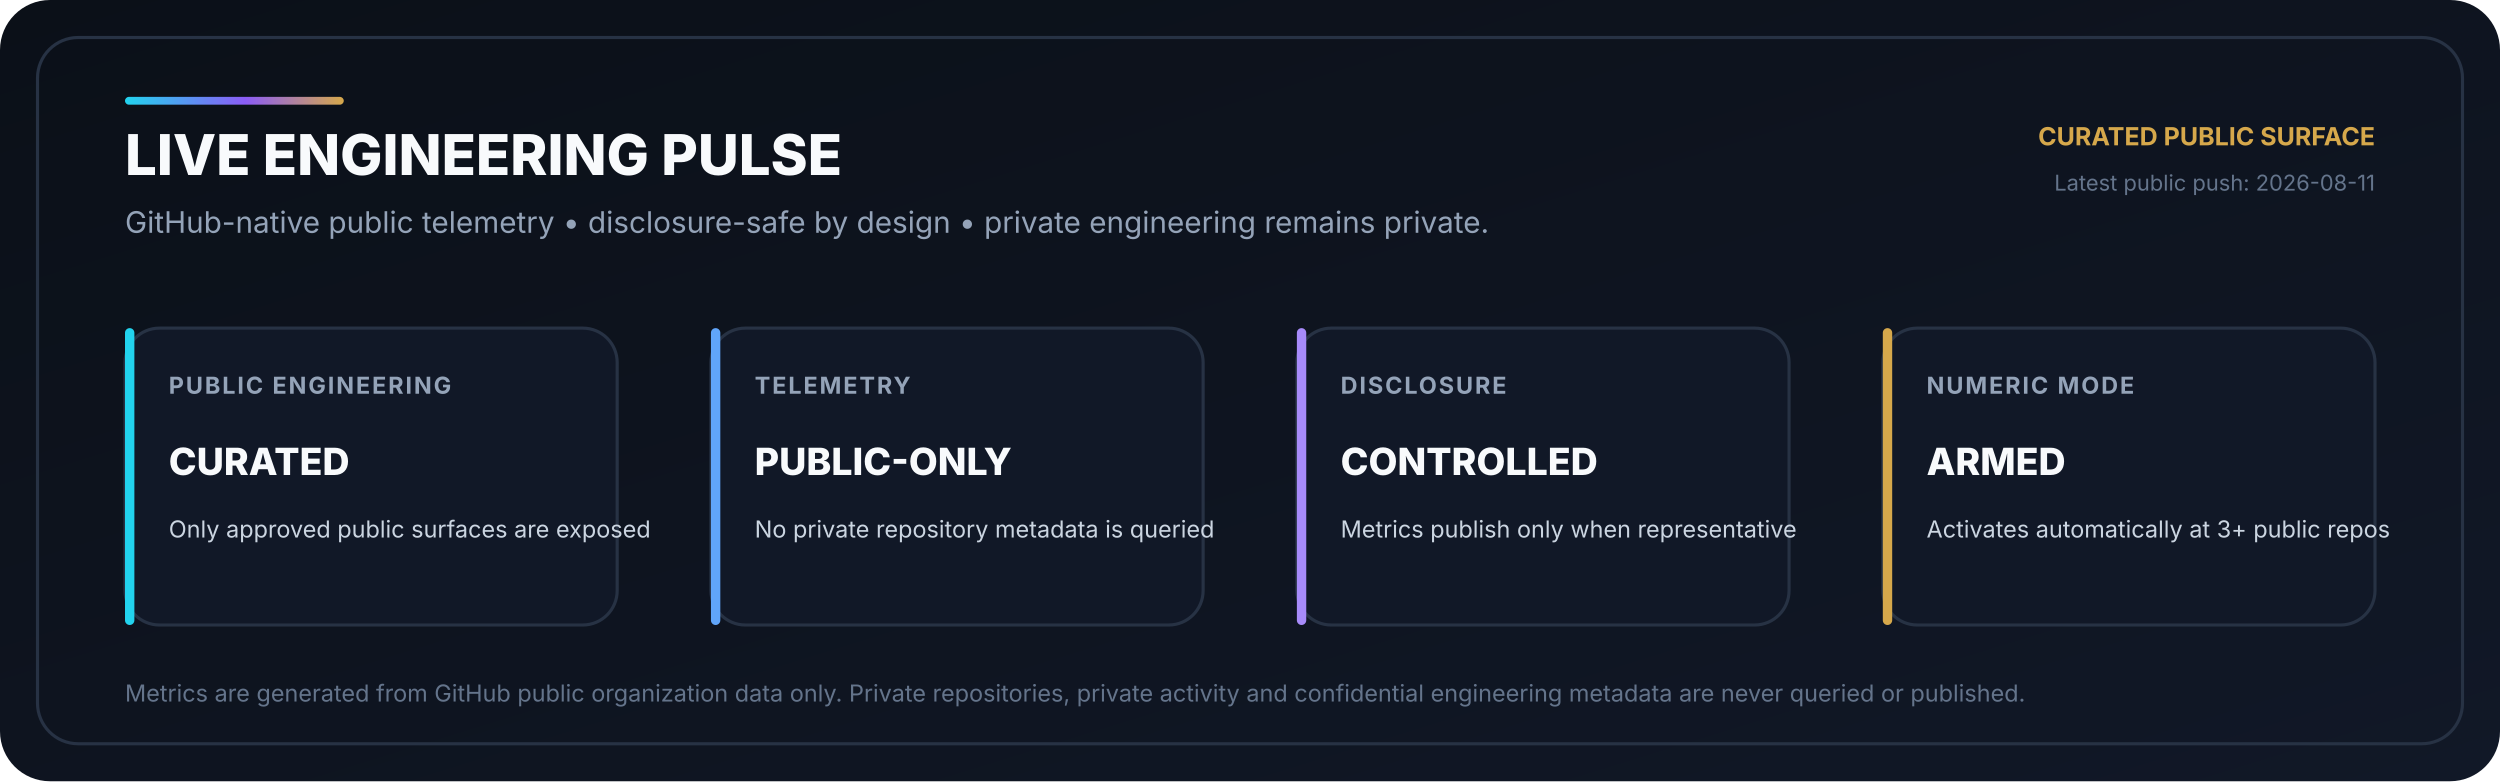
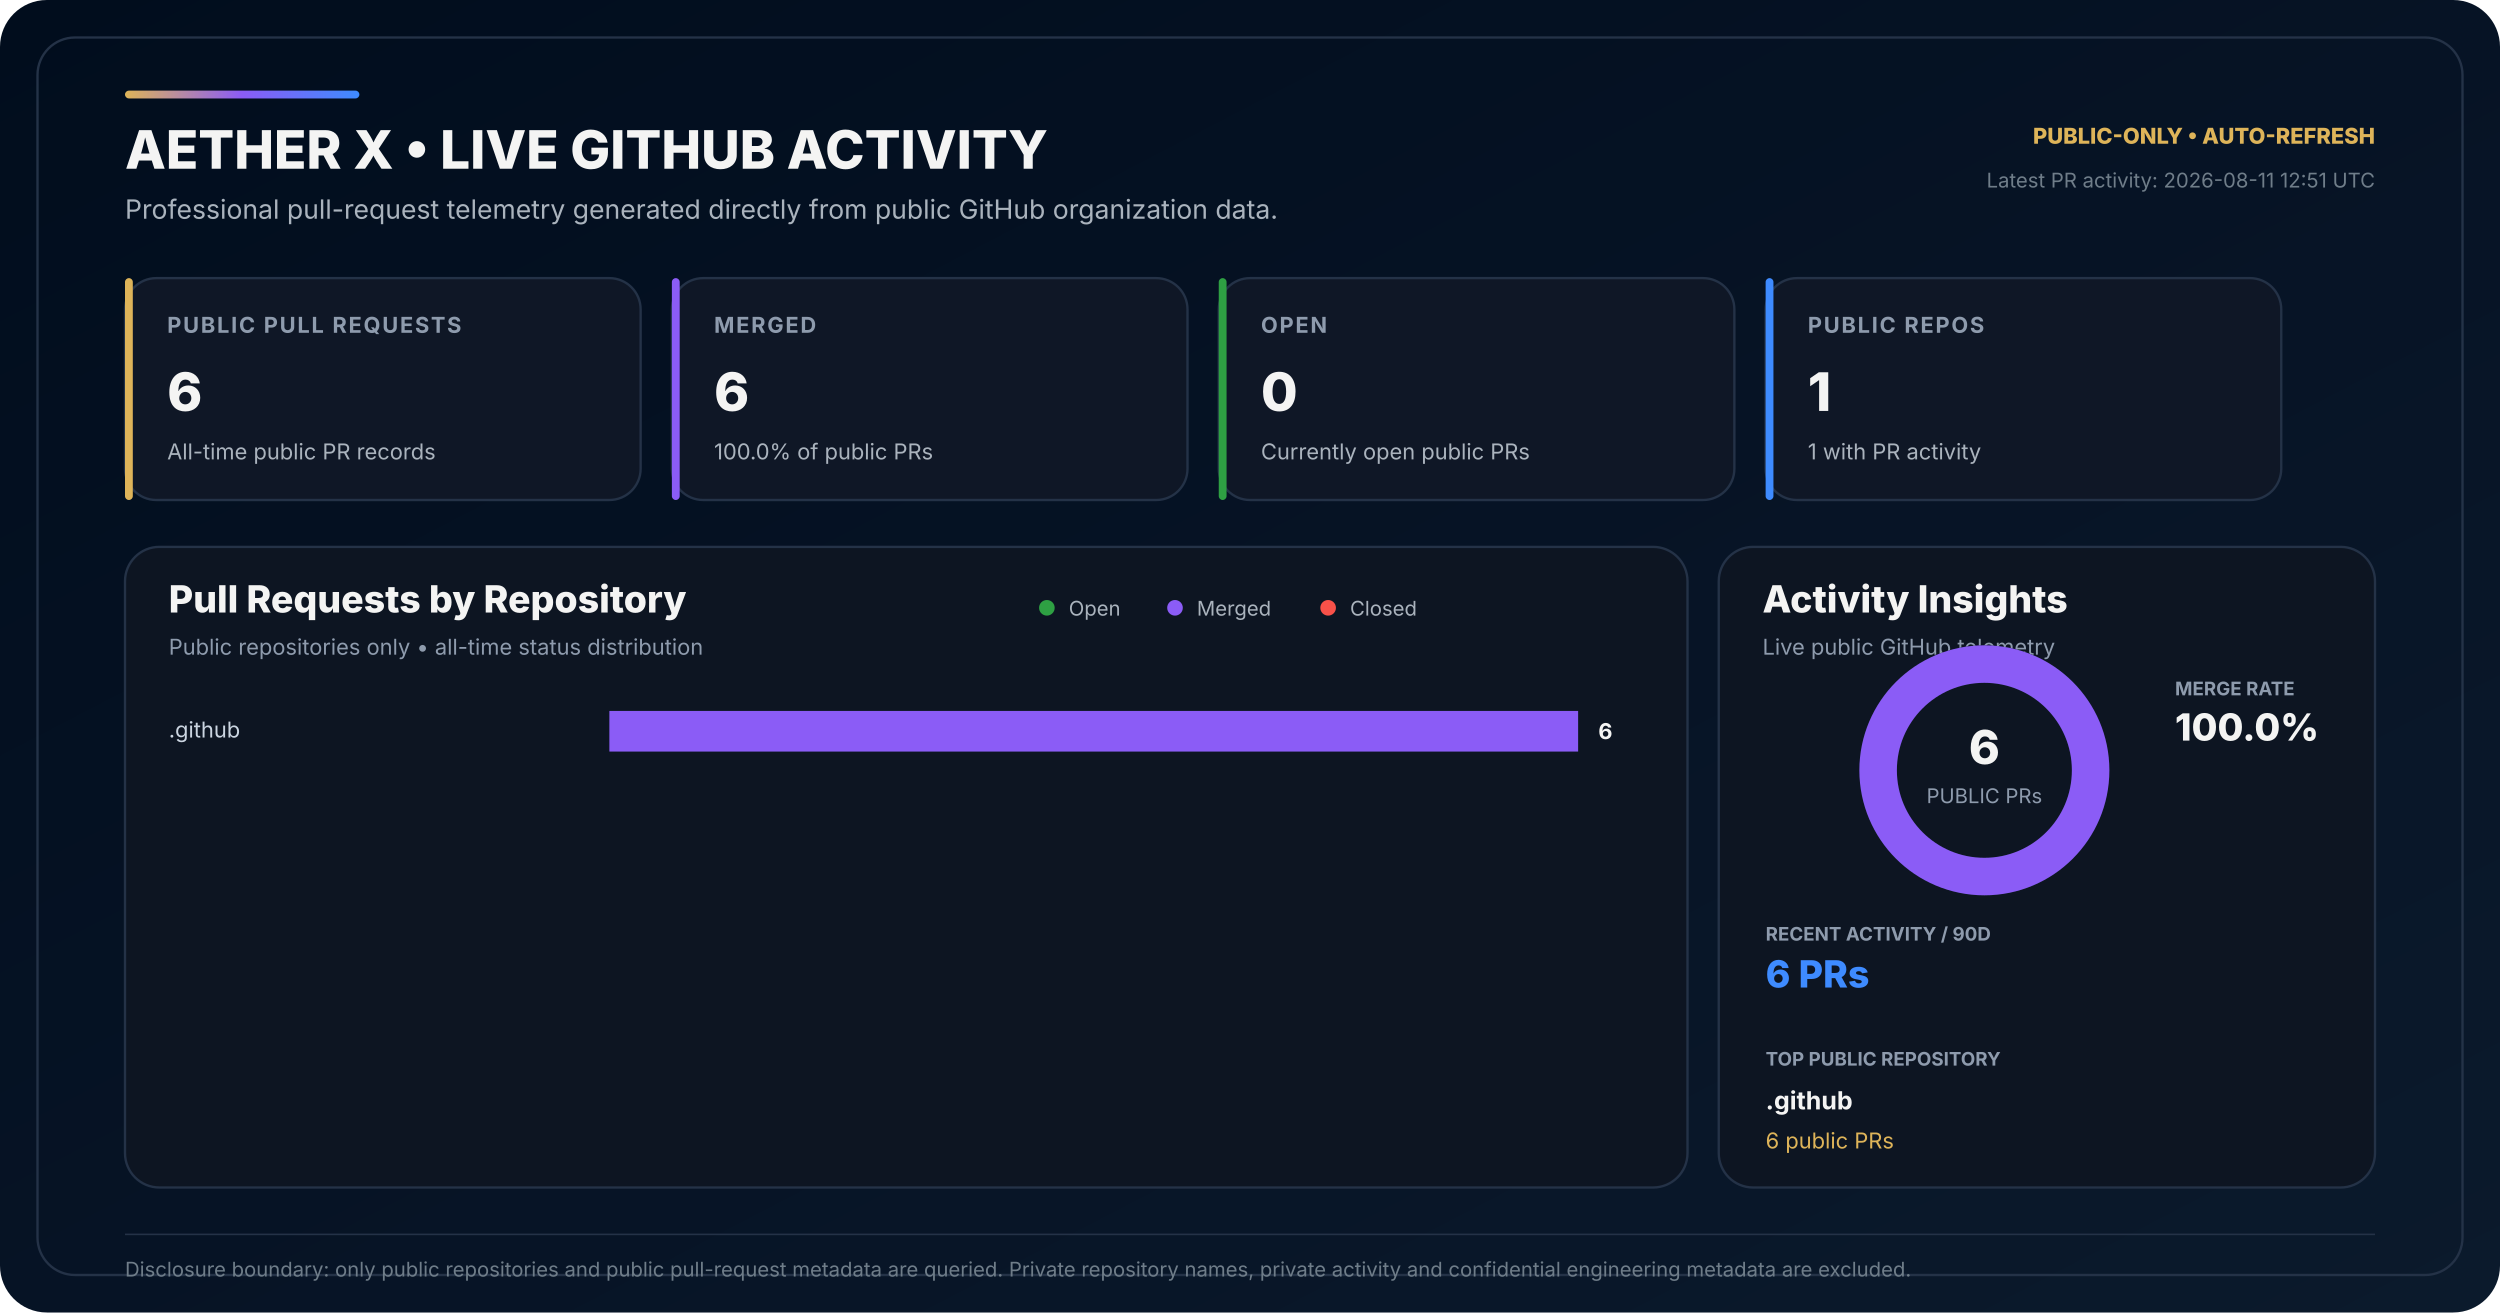
- <svg xmlns="http://www.w3.org/2000/svg" width="1600" height="500" viewBox="0 0 1600 500" role="img" aria-labelledby="title desc">
+ <svg xmlns="http://www.w3.org/2000/svg" width="1600" height="840" viewBox="0 0 1600 840" role="img" aria-labelledby="title desc">
  <defs>
    <linearGradient id="bg" x1="0" y1="0" x2="1" y2="1">
-       <stop offset="0" stop-color="#0B1018" />
-       <stop offset="1" stop-color="#111827" />
+       <stop offset="0" stop-color="#010D1D" />
+       <stop offset="0.58" stop-color="#071426" />
+       <stop offset="1" stop-color="#0B1A2C" />
    </linearGradient>
-     <linearGradient id="bar" x1="0" y1="0" x2="1" y2="0">
-       <stop offset="0" stop-color="#22D3EE" />
-       <stop offset="0.55" stop-color="#8B5CF6" />
-       <stop offset="1" stop-color="#D6A84B" />
+     <linearGradient id="accent" x1="0" y1="0" x2="1" y2="0">
+       <stop offset="0" stop-color="#DEB459" />
+       <stop offset="0.50" stop-color="#8B5CF6" />
+       <stop offset="1" stop-color="#3E8BFF" />
    </linearGradient>
  </defs>
-   <rect width="1600" height="500" rx="32" fill="url(#bg)" />
-   <rect x="24" y="24" width="1552" height="452" rx="26" fill="none" stroke="#273244" stroke-width="2" />
-   <rect x="80" y="62" width="140" height="5" rx="2.5" fill="url(#bar)" />
-   <text x="80" y="112" fill="#F8FAFC" font-family="Inter,Segoe UI,Arial,sans-serif" font-size="36" font-weight="800">LIVE ENGINEERING PULSE</text>
-   <text x="80" y="149" fill="#94A3B8" font-family="Inter,Segoe UI,Arial,sans-serif" font-size="19">GitHub-native public telemetry • disclosure-safe by design • private engineering remains private.</text>
-   <text x="1520" y="93" text-anchor="end" fill="#D6A84B" font-family="Inter,Segoe UI,Arial,sans-serif" font-size="16" font-weight="700">CURATED PUBLIC SURFACE</text>
-   <text x="1520" y="122" text-anchor="end" fill="#64748B" font-family="Inter,Segoe UI,Arial,sans-serif" font-size="14">Latest public push: 2026-08-11</text>
-   <g transform="translate(80 210)">
-     <rect width="315" height="190" rx="22" fill="#111827" stroke="#273244" stroke-width="2" />
-     <rect width="6" height="190" rx="3" fill="#22D3EE" />
-     <text x="28" y="42" fill="#94A3B8" font-family="Inter,Segoe UI,Arial,sans-serif" font-size="15" font-weight="700" letter-spacing="1.2">PUBLIC ENGINEERING</text>
-     <text x="28" y="94" fill="#F8FAFC" font-family="Inter,Segoe UI,Arial,sans-serif" font-size="24" font-weight="800">CURATED</text>
-     <text x="28" y="134" fill="#CBD5E1" font-family="Inter,Segoe UI,Arial,sans-serif" font-size="15">Only approved public surfaces are exposed</text>
+   <rect width="1600" height="840" rx="30" fill="url(#bg)" />
+   <rect x="24" y="24" width="1552" height="792" rx="24" fill="none" stroke="#243247" stroke-width="1.5" />
+   <rect x="80" y="58" width="150" height="5" rx="2.5" fill="url(#accent)" />
+   <text x="80" y="108" fill="#F4F4F3" font-family="Inter,Segoe UI,Arial,sans-serif" font-size="34" font-weight="800">AETHER X • LIVE GITHUB ACTIVITY</text>
+   <text x="80" y="140" fill="#AAB3BD" font-family="Inter,Segoe UI,Arial,sans-serif" font-size="17">Professional pull-request telemetry generated directly from public GitHub organization data.</text>
+   <text x="1520" y="92" text-anchor="end" fill="#DEB459" font-family="Inter,Segoe UI,Arial,sans-serif" font-size="14" font-weight="800">PUBLIC-ONLY • AUTO-REFRESH</text>
+   <text x="1520" y="120" text-anchor="end" fill="#6F7D89" font-family="Inter,Segoe UI,Arial,sans-serif" font-size="13">Latest PR activity: 2026-08-11 12:51 UTC</text>
+   <g transform="translate(80 178)">
+     <rect width="330" height="142" rx="20" fill="#0F1726" stroke="#243247" stroke-width="1.5" />
+     <rect width="5" height="142" rx="2.5" fill="#DEB459" />
+     <text x="27" y="35" fill="#8E9BAD" font-family="Inter,Segoe UI,Arial,sans-serif" font-size="14" font-weight="700" letter-spacing="1.1">PUBLIC PULL REQUESTS</text>
+     <text x="27" y="85" fill="#F4F4F3" font-family="Inter,Segoe UI,Arial,sans-serif" font-size="34" font-weight="800">6</text>
+     <text x="27" y="116" fill="#AAB3BD" font-family="Inter,Segoe UI,Arial,sans-serif" font-size="14">All-time public PR records</text>
  </g>
-   <g transform="translate(455 210)">
-     <rect width="315" height="190" rx="22" fill="#111827" stroke="#273244" stroke-width="2" />
-     <rect width="6" height="190" rx="3" fill="#60A5FA" />
-     <text x="28" y="42" fill="#94A3B8" font-family="Inter,Segoe UI,Arial,sans-serif" font-size="15" font-weight="700" letter-spacing="1.2">TELEMETRY</text>
-     <text x="28" y="94" fill="#F8FAFC" font-family="Inter,Segoe UI,Arial,sans-serif" font-size="24" font-weight="800">PUBLIC-ONLY</text>
-     <text x="28" y="134" fill="#CBD5E1" font-family="Inter,Segoe UI,Arial,sans-serif" font-size="15">No private repository metadata is queried</text>
+   <g transform="translate(430 178)">
+     <rect width="330" height="142" rx="20" fill="#0F1726" stroke="#243247" stroke-width="1.5" />
+     <rect width="5" height="142" rx="2.5" fill="#8B5CF6" />
+     <text x="27" y="35" fill="#8E9BAD" font-family="Inter,Segoe UI,Arial,sans-serif" font-size="14" font-weight="700" letter-spacing="1.1">MERGED</text>
+     <text x="27" y="85" fill="#F4F4F3" font-family="Inter,Segoe UI,Arial,sans-serif" font-size="34" font-weight="800">6</text>
+     <text x="27" y="116" fill="#AAB3BD" font-family="Inter,Segoe UI,Arial,sans-serif" font-size="14">100.0% of public PRs</text>
  </g>
-   <g transform="translate(830 210)">
-     <rect width="315" height="190" rx="22" fill="#111827" stroke="#273244" stroke-width="2" />
-     <rect width="6" height="190" rx="3" fill="#A78BFA" />
-     <text x="28" y="42" fill="#94A3B8" font-family="Inter,Segoe UI,Arial,sans-serif" font-size="15" font-weight="700" letter-spacing="1.2">DISCLOSURE</text>
-     <text x="28" y="94" fill="#F8FAFC" font-family="Inter,Segoe UI,Arial,sans-serif" font-size="24" font-weight="800">CONTROLLED</text>
-     <text x="28" y="134" fill="#CBD5E1" font-family="Inter,Segoe UI,Arial,sans-serif" font-size="15">Metrics publish only when representative</text>
+   <g transform="translate(780 178)">
+     <rect width="330" height="142" rx="20" fill="#0F1726" stroke="#243247" stroke-width="1.5" />
+     <rect width="5" height="142" rx="2.5" fill="#2EA043" />
+     <text x="27" y="35" fill="#8E9BAD" font-family="Inter,Segoe UI,Arial,sans-serif" font-size="14" font-weight="700" letter-spacing="1.1">OPEN</text>
+     <text x="27" y="85" fill="#F4F4F3" font-family="Inter,Segoe UI,Arial,sans-serif" font-size="34" font-weight="800">0</text>
+     <text x="27" y="116" fill="#AAB3BD" font-family="Inter,Segoe UI,Arial,sans-serif" font-size="14">Currently open public PRs</text>
  </g>
-   <g transform="translate(1205 210)">
-     <rect width="315" height="190" rx="22" fill="#111827" stroke="#273244" stroke-width="2" />
-     <rect width="6" height="190" rx="3" fill="#D6A84B" />
-     <text x="28" y="42" fill="#94A3B8" font-family="Inter,Segoe UI,Arial,sans-serif" font-size="15" font-weight="700" letter-spacing="1.2">NUMERIC MODE</text>
-     <text x="28" y="94" fill="#F8FAFC" font-family="Inter,Segoe UI,Arial,sans-serif" font-size="24" font-weight="800">ARMED</text>
-     <text x="28" y="134" fill="#CBD5E1" font-family="Inter,Segoe UI,Arial,sans-serif" font-size="15">Activates automatically at 3+ public repos</text>
+   <g transform="translate(1130 178)">
+     <rect width="330" height="142" rx="20" fill="#0F1726" stroke="#243247" stroke-width="1.5" />
+     <rect width="5" height="142" rx="2.5" fill="#3E8BFF" />
+     <text x="27" y="35" fill="#8E9BAD" font-family="Inter,Segoe UI,Arial,sans-serif" font-size="14" font-weight="700" letter-spacing="1.1">PUBLIC REPOS</text>
+     <text x="27" y="85" fill="#F4F4F3" font-family="Inter,Segoe UI,Arial,sans-serif" font-size="34" font-weight="800">1</text>
+     <text x="27" y="116" fill="#AAB3BD" font-family="Inter,Segoe UI,Arial,sans-serif" font-size="14">1 with PR activity</text>
  </g>
-   <text x="80" y="449" fill="#64748B" font-family="Inter,Segoe UI,Arial,sans-serif" font-size="15">Metrics are generated from GitHub public organization data only. Private repositories, private activity and confidential engineering metadata are never queried or published.</text>
+   <g transform="translate(80 350)">
+     <rect width="1000" height="410" rx="22" fill="#0D1522" stroke="#243247" stroke-width="1.5" />
+     <text x="28" y="42" fill="#F4F4F3" font-family="Inter,Segoe UI,Arial,sans-serif" font-size="24" font-weight="800">Pull Requests by Repository</text>
+     <text x="28" y="69" fill="#8E9BAD" font-family="Inter,Segoe UI,Arial,sans-serif" font-size="14">Public repositories only • all-time status distribution</text>
+     <circle cx="590" cy="39" r="5" fill="#2EA043" />
+     <text x="604" y="44" fill="#AAB3BD" font-family="Inter,Segoe UI,Arial,sans-serif" font-size="13">Open</text>
+     <circle cx="672" cy="39" r="5" fill="#8B5CF6" />
+     <text x="686" y="44" fill="#AAB3BD" font-family="Inter,Segoe UI,Arial,sans-serif" font-size="13">Merged</text>
+     <circle cx="770" cy="39" r="5" fill="#F85149" />
+     <text x="784" y="44" fill="#AAB3BD" font-family="Inter,Segoe UI,Arial,sans-serif" font-size="13">Closed</text>
+   </g>
+   <text x="108" y="472" fill="#CBD5E1" font-family="Inter,Segoe UI,Arial,sans-serif" font-size="14">.github</text>
+   <rect x="390" y="455" width="620" height="26" rx="7" fill="#111C2C" />
+   <rect x="390" y="455" width="0.00" height="26" rx="7" fill="#2EA043" />
+   <rect x="390.00" y="455" width="620.00" height="26" fill="#8B5CF6" />
+   <rect x="1010.00" y="455" width="0.00" height="26" rx="7" fill="#F85149" />
+   <text x="1032" y="473" text-anchor="end" fill="#F4F4F3" font-family="Inter,Segoe UI,Arial,sans-serif" font-size="14" font-weight="700">6</text>
+   <g transform="translate(1100 350)">
+     <rect width="420" height="410" rx="22" fill="#0D1522" stroke="#243247" stroke-width="1.5" />
+     <text x="28" y="42" fill="#F4F4F3" font-family="Inter,Segoe UI,Arial,sans-serif" font-size="24" font-weight="800">Activity Insights</text>
+     <text x="28" y="69" fill="#8E9BAD" font-family="Inter,Segoe UI,Arial,sans-serif" font-size="14">Live public GitHub telemetry</text>
+   </g>
+   <circle cx="1270" cy="493" r="68" fill="none" stroke="#162235" stroke-width="24" />
+   <circle cx="1270" cy="493" r="68" fill="none" stroke="#8B5CF6" stroke-width="24" stroke-dasharray="427.26 0.00" stroke-dashoffset="-0.00" transform="rotate(-90 1270 493)" />
+   <text x="1270" y="489" text-anchor="middle" fill="#F4F4F3" font-family="Inter,Segoe UI,Arial,sans-serif" font-size="30" font-weight="800">6</text>
+   <text x="1270" y="514" text-anchor="middle" fill="#8E9BAD" font-family="Inter,Segoe UI,Arial,sans-serif" font-size="13">PUBLIC PRs</text>
+   <text x="1392" y="445" fill="#8E9BAD" font-family="Inter,Segoe UI,Arial,sans-serif" font-size="12" font-weight="700">MERGE RATE</text>
+   <text x="1392" y="474" fill="#F4F4F3" font-family="Inter,Segoe UI,Arial,sans-serif" font-size="24" font-weight="800">100.0%</text>
+   <text x="1130" y="602" fill="#8E9BAD" font-family="Inter,Segoe UI,Arial,sans-serif" font-size="12" font-weight="700">RECENT ACTIVITY / 90D</text>
+   <text x="1130" y="632" fill="#3E8BFF" font-family="Inter,Segoe UI,Arial,sans-serif" font-size="24" font-weight="800">6 PRs</text>
+   <text x="1130" y="682" fill="#8E9BAD" font-family="Inter,Segoe UI,Arial,sans-serif" font-size="12" font-weight="700">TOP PUBLIC REPOSITORY</text>
+   <text x="1130" y="710" fill="#F4F4F3" font-family="Inter,Segoe UI,Arial,sans-serif" font-size="16" font-weight="700">.github</text>
+   <text x="1130" y="735" fill="#DEB459" font-family="Inter,Segoe UI,Arial,sans-serif" font-size="14">6 public PRs</text>
+   <line x1="80" y1="790" x2="1520" y2="790" stroke="#243247" stroke-width="1" />
+   <text x="80" y="817" fill="#6F7D89" font-family="Inter,Segoe UI,Arial,sans-serif" font-size="13">Disclosure boundary: only public repositories and public pull-request metadata are queried. Private repository names, private activity and confidential engineering metadata are excluded.</text>
</svg>
